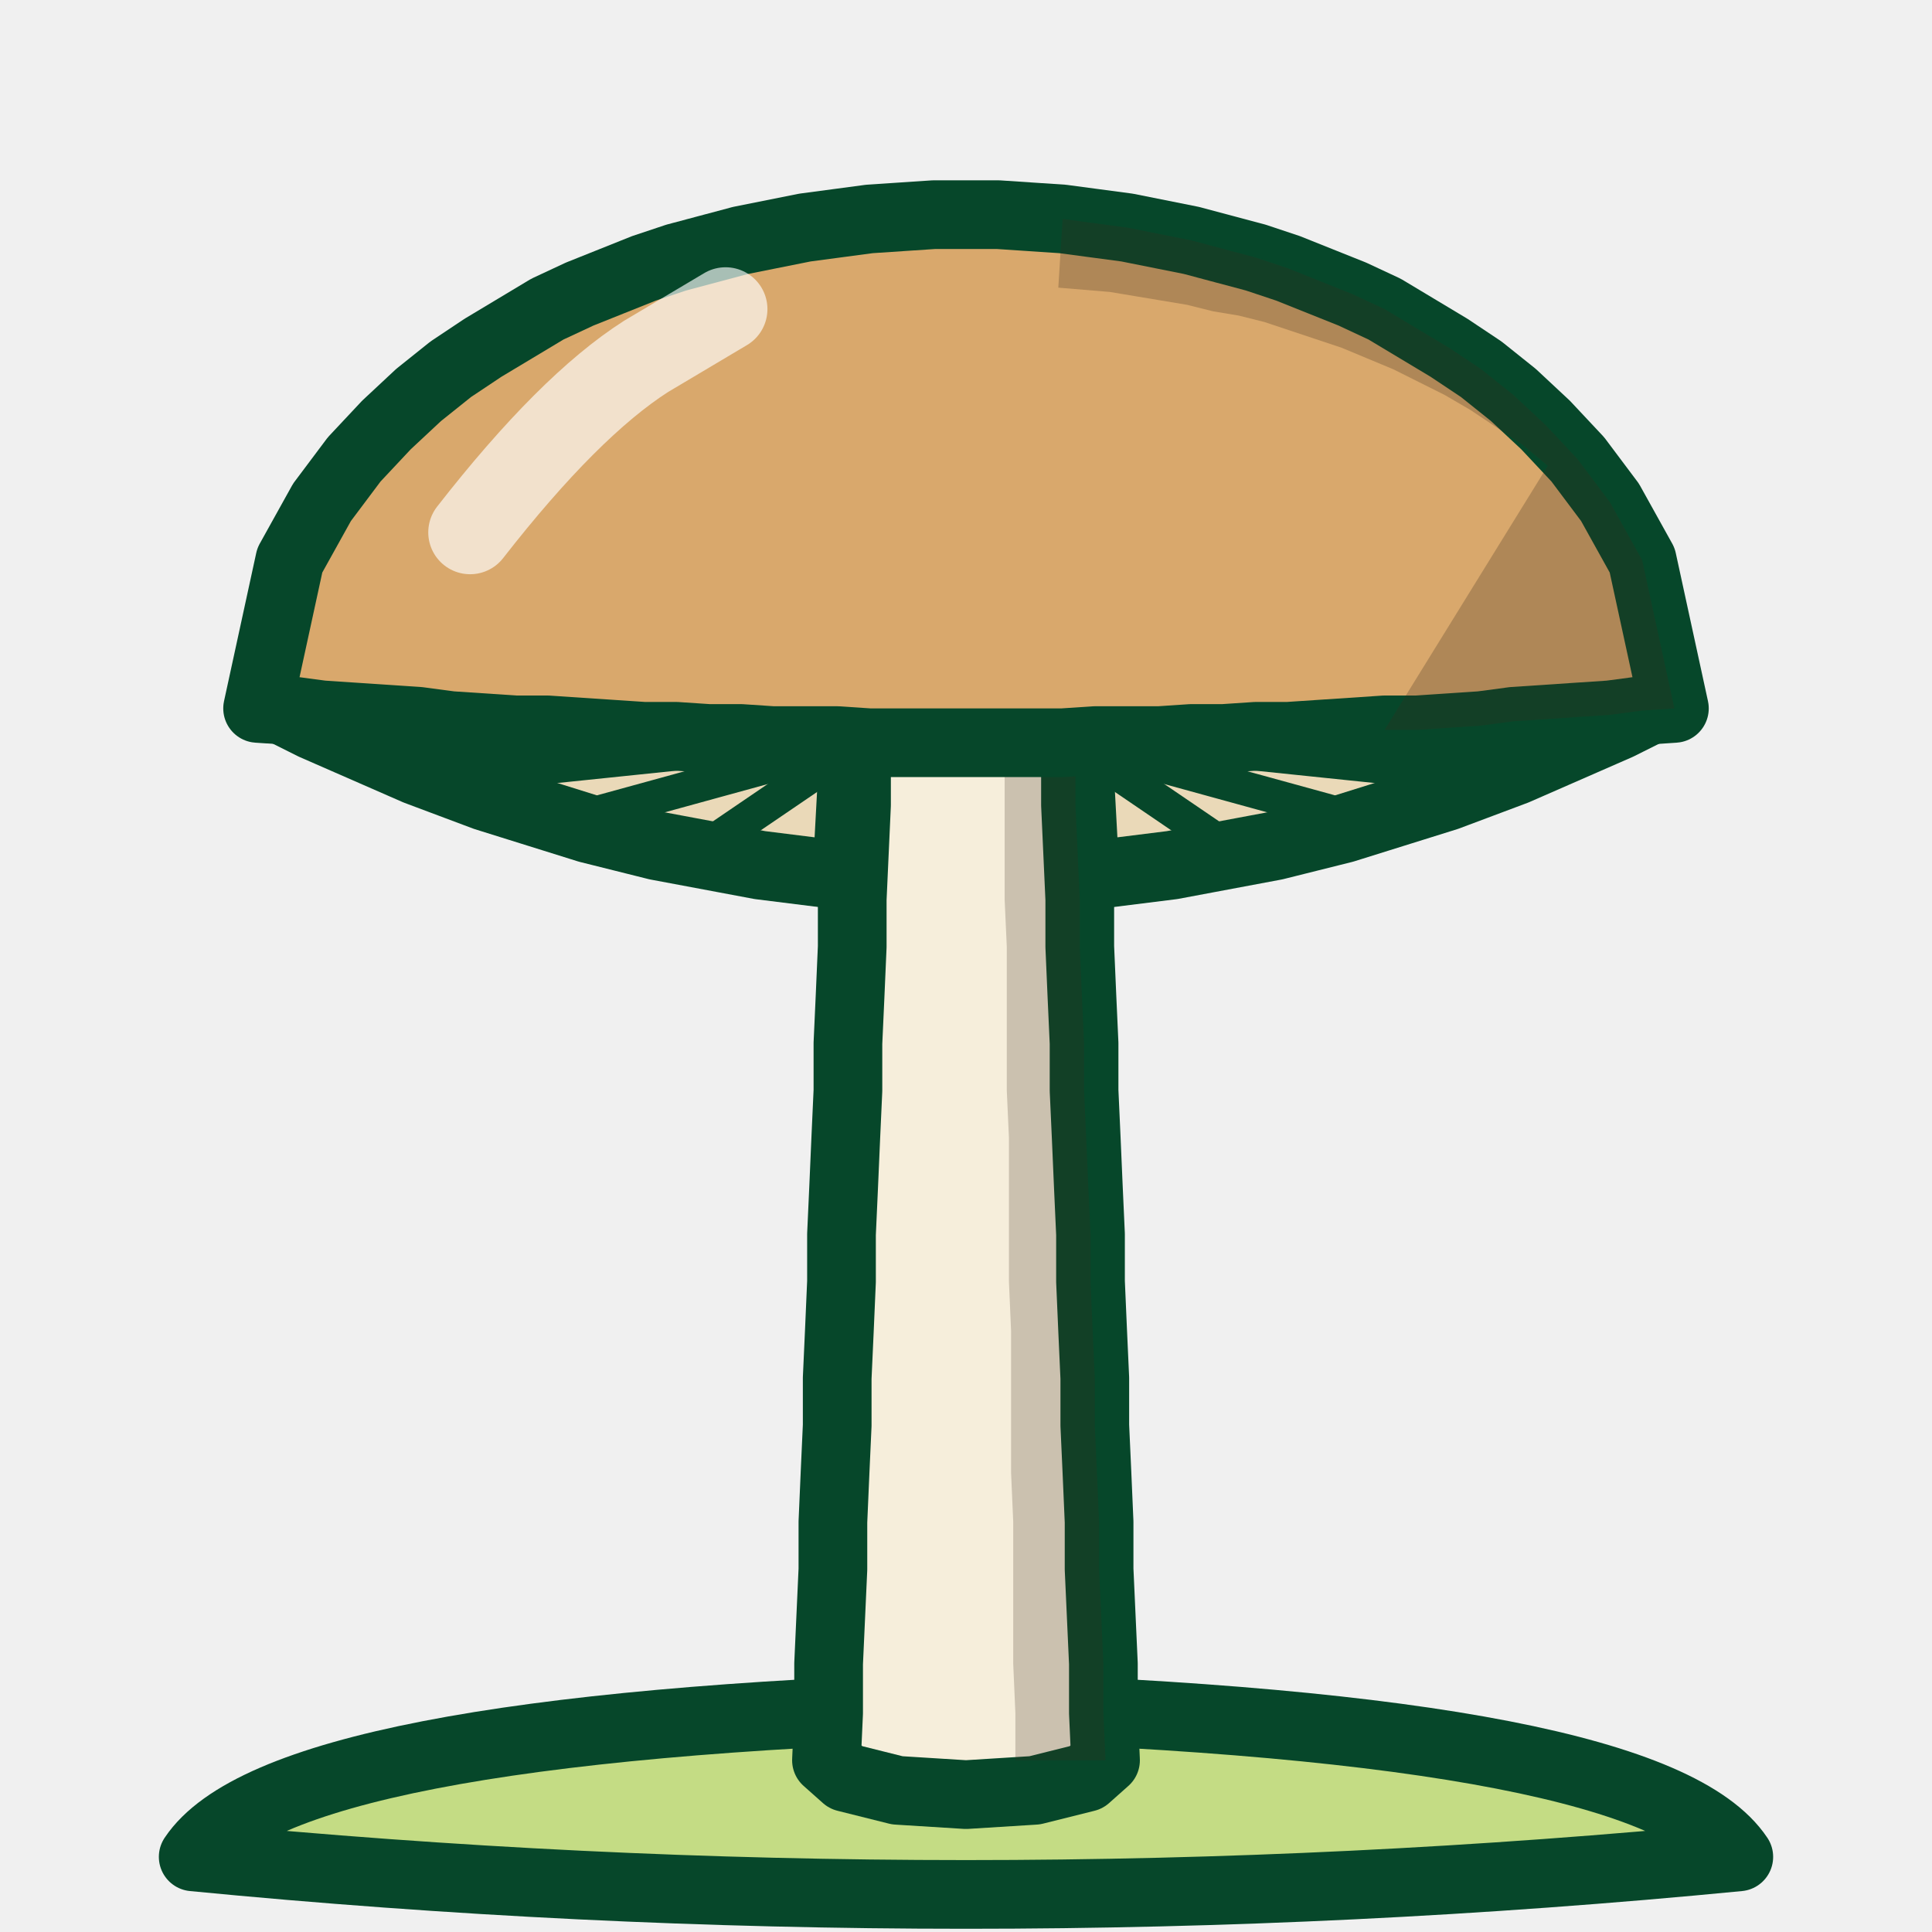
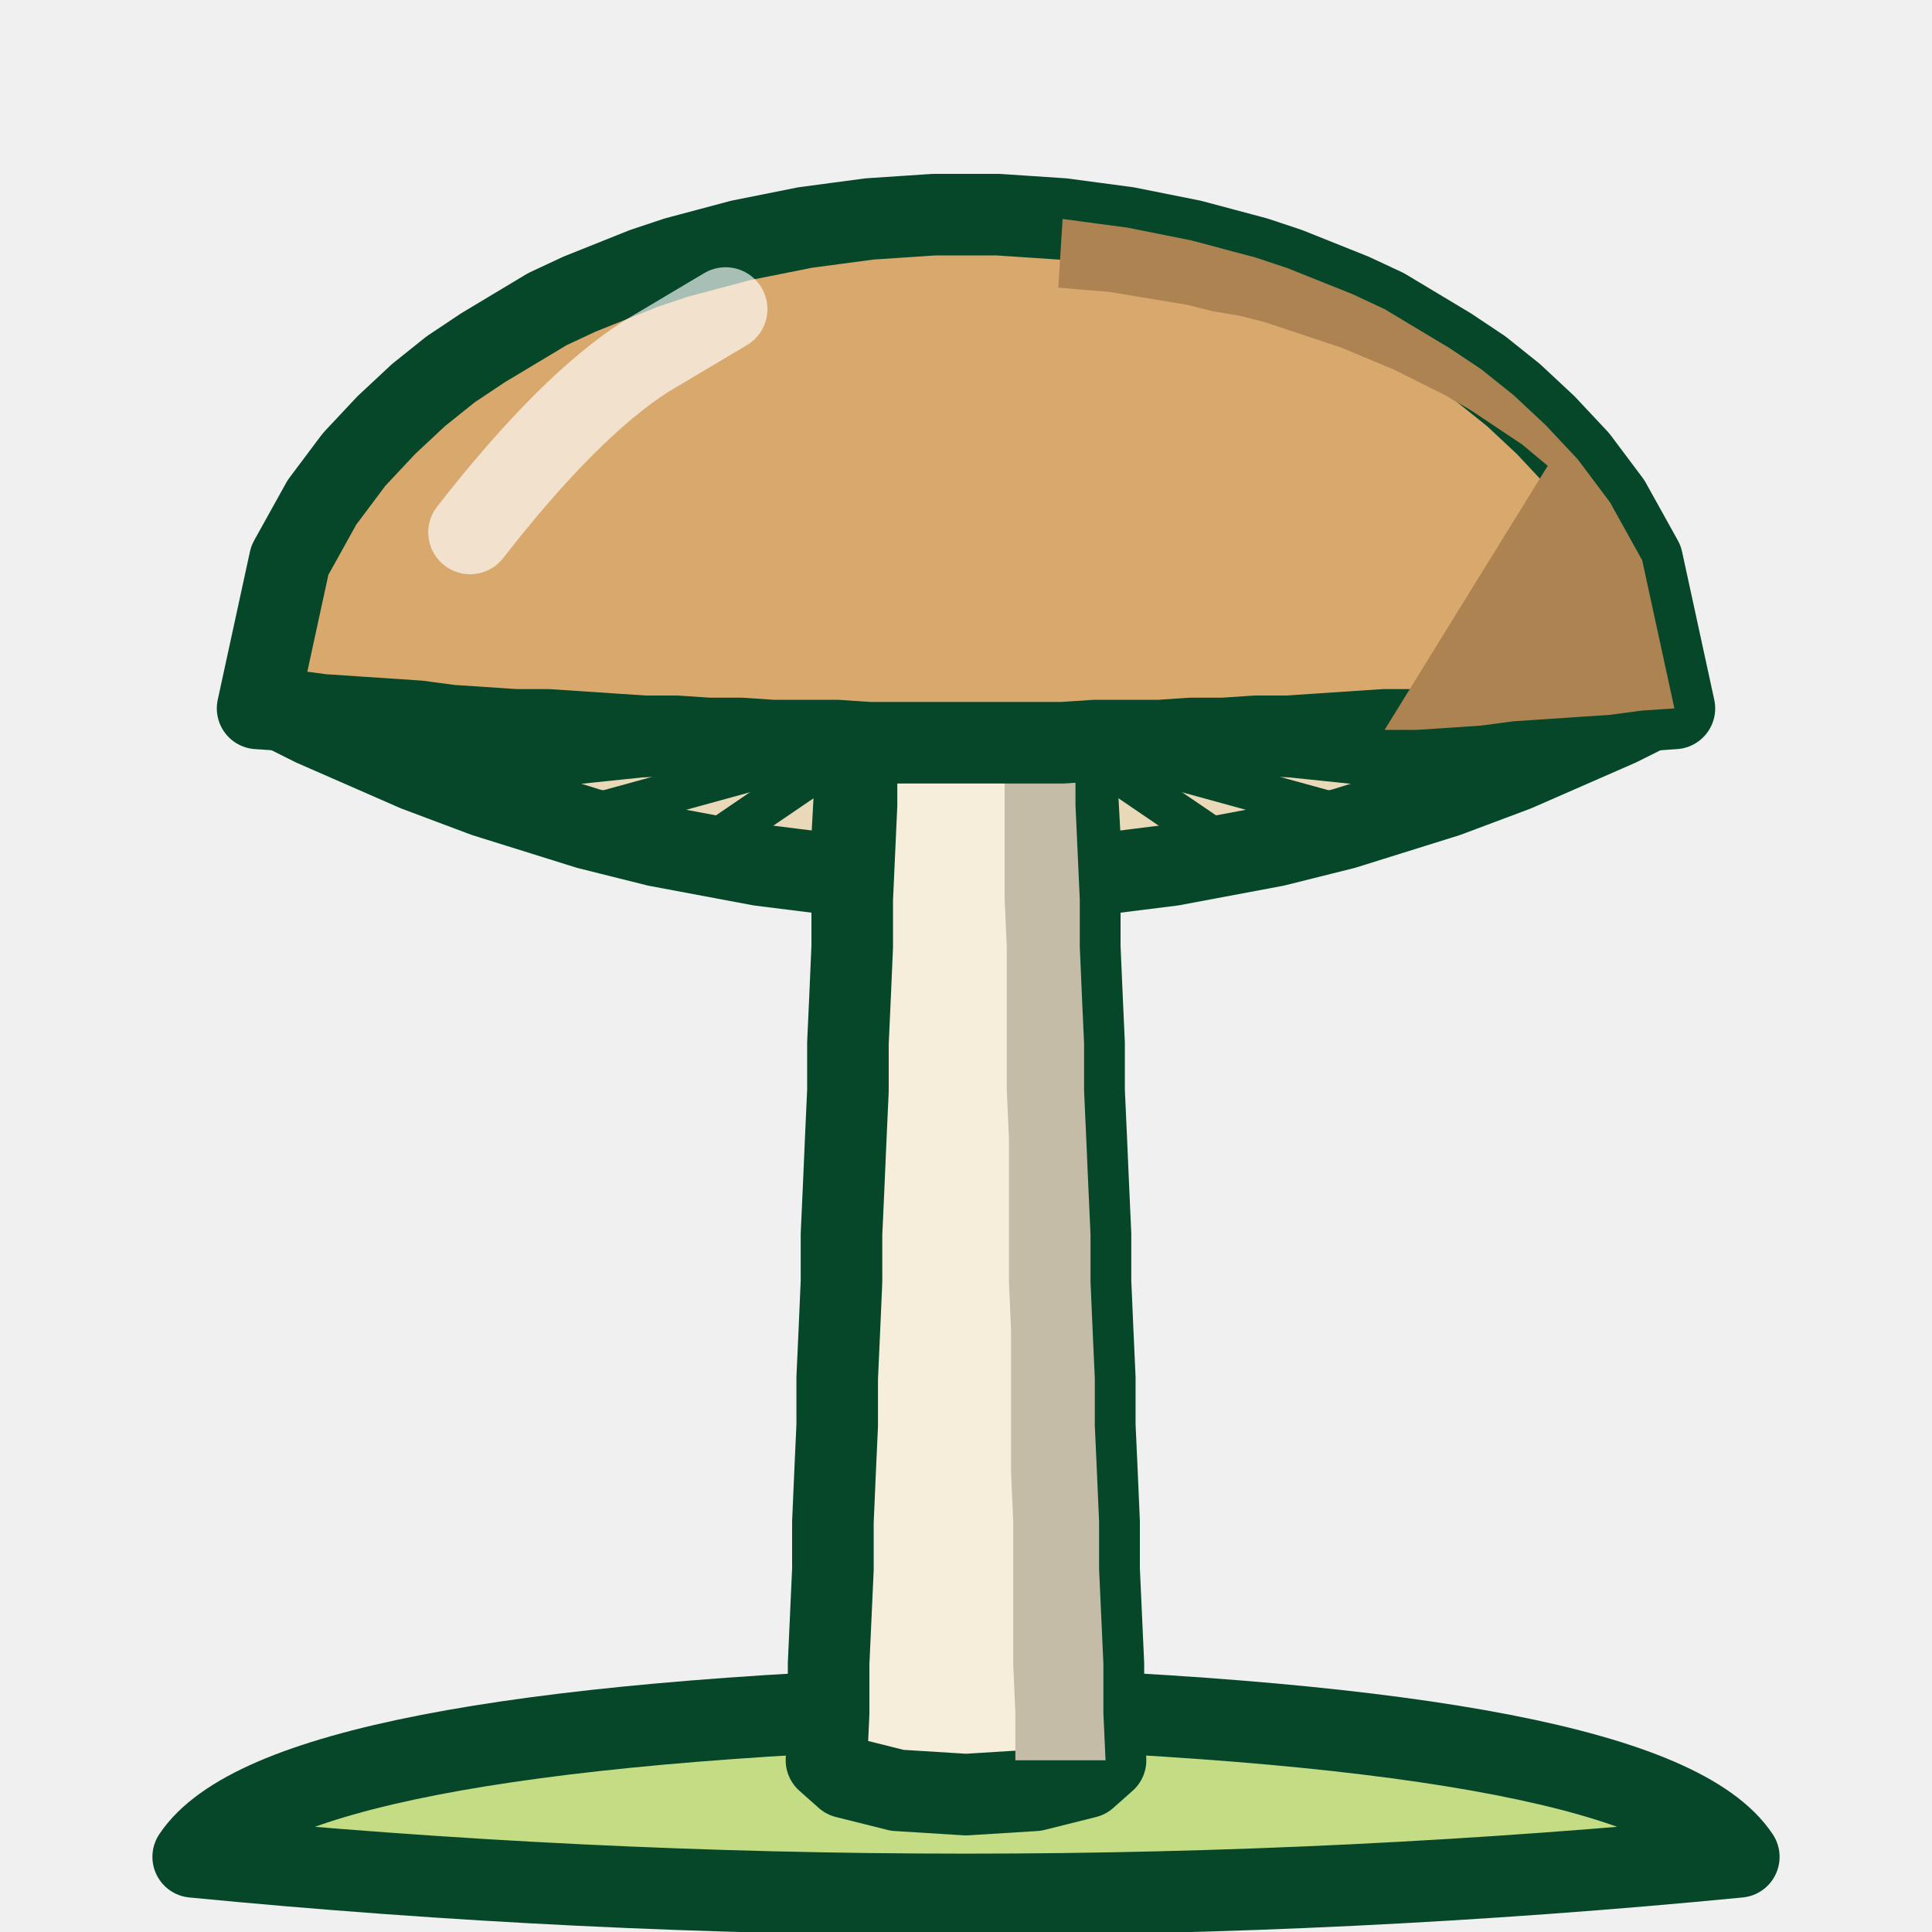
<svg xmlns="http://www.w3.org/2000/svg" width="100" height="100" viewBox="5 5 90 90">
  <g stroke-linecap="round" stroke-linejoin="round">
-     <path d="M14,91.5 Q18,85.5 50,84.5 Q82,85.5 86,91.5 Q50,95 14,91.5 Z" fill="#C4DC84" stroke="#06472A" stroke-width="3.2" />
-     <path d="M18,38 L19.6,38 L21.2,38 L22.8,38 L24.4,38 L26,38 L27.6,38 L29.2,38 L30.8,38 L32.4,38 L34,38 L35.6,38 L37.2,38 L38.8,38 L40.4,38 L42,38 L43.6,38 L45.2,38 L46.8,38 L48.4,38 L50,38 L51.6,38 L53.2,38 L54.8,38 L56.4,38 L58,38 L59.6,38 L61.2,38 L62.8,38 L64.4,38 L66,38 L67.6,38 L69.2,38 L70.8,38 L72.4,38 L74,38 L75.6,38 L77.2,38 L78.8,38 L80.4,38 L82,38 L82,38 L80.4,38.8 L78.8,39.5 L77.2,40.2 L75.6,40.9 L74,41.5 L72.4,42.1 L70.8,42.6 L69.2,43.1 L67.6,43.6 L66,44 L64.4,44.4 L62.8,44.7 L61.2,45 L59.6,45.3 L58,45.5 L56.4,45.7 L54.8,45.8 L53.2,45.9 L51.6,46 L50,46 L48.4,46 L46.8,45.9 L45.2,45.8 L43.6,45.7 L42,45.5 L40.4,45.3 L38.8,45 L37.2,44.7 L35.6,44.4 L34,44 L32.4,43.6 L30.8,43.1 L29.2,42.6 L27.6,42.1 L26,41.5 L24.4,40.9 L22.8,40.2 L21.2,39.5 L19.6,38.8 L18,38 Z" fill="#EAD9B8" stroke="#06472A" stroke-width="3.2" />
-     <path d="M43.9,41.2 L43.7,44.9" fill="none" stroke="#06472A" stroke-width="1.6" />
-     <path d="M43.1,40.9 L38.4,44.1" fill="none" stroke="#06472A" stroke-width="1.6" />
-     <path d="M42.2,40.3 L33.1,42.8" fill="none" stroke="#06472A" stroke-width="1.6" />
-     <path d="M41.3,39.6 L27.8,41" fill="none" stroke="#06472A" stroke-width="1.6" />
-     <path d="M40.4,38.7 L22.5,38.8" fill="none" stroke="#06472A" stroke-width="1.6" />
-     <path d="M56.1,41.2 L56.3,44.9" fill="none" stroke="#06472A" stroke-width="1.6" />
-     <path d="M56.9,40.9 L61.6,44.1" fill="none" stroke="#06472A" stroke-width="1.6" />
-     <path d="M57.8,40.3 L66.9,42.8" fill="none" stroke="#06472A" stroke-width="1.6" />
-     <path d="M58.7,39.6 L72.2,41" fill="none" stroke="#06472A" stroke-width="1.6" />
-     <path d="M59.6,38.7 L77.5,38.8" fill="none" stroke="#06472A" stroke-width="1.6" />
-     <path d="M45,38 L44.9,40.2 L44.9,42.5 L44.8,44.7 L44.7,46.9 L44.7,49.1 L44.6,51.4 L44.5,53.6 L44.5,55.8 L44.4,58 L44.3,60.3 L44.2,62.5 L44.2,64.7 L44.1,67 L44,69.2 L44,71.4 L43.9,73.6 L43.8,75.9 L43.8,78.1 L43.7,80.3 L43.6,82.5 L43.6,84.8 L43.5,87 L43.5,87 L44.4,87.8 L46.8,88.4 L50,88.6 L53.2,88.4 L55.6,87.8 L56.5,87 L56.5,87 L56.4,84.8 L56.4,82.5 L56.3,80.3 L56.2,78.1 L56.2,75.9 L56.1,73.6 L56,71.4 L56,69.2 L55.9,67 L55.8,64.7 L55.8,62.5 L55.7,60.3 L55.6,58 L55.5,55.8 L55.5,53.6 L55.4,51.4 L55.3,49.1 L55.3,46.9 L55.2,44.7 L55.1,42.5 L55.1,40.2 L55,38 Z" fill="#F6EEDB" stroke="#06472A" stroke-width="3.2" />
-     <path d="M51.8,38 L51.8,40.2 L51.8,42.5 L51.8,44.7 L51.8,46.9 L51.9,49.1 L51.9,51.4 L51.9,53.6 L51.9,55.8 L52,58 L52,60.3 L52,62.5 L52,64.7 L52.1,67 L52.1,69.2 L52.1,71.4 L52.1,73.6 L52.2,75.9 L52.2,78.1 L52.2,80.3 L52.2,82.5 L52.3,84.8 L52.3,87 L56.5,87 L56.4,84.8 L56.4,82.5 L56.3,80.3 L56.2,78.1 L56.2,75.9 L56.1,73.6 L56,71.4 L56,69.2 L55.9,67 L55.8,64.7 L55.8,62.5 L55.7,60.3 L55.6,58 L55.5,55.8 L55.5,53.6 L55.4,51.4 L55.3,49.1 L55.3,46.9 L55.2,44.7 L55.1,42.5 L55.1,40.2 L55,38 Z" fill="#3A2A1E" fill-opacity="0.228" stroke="none" />
-     <path d="M17,38 L18.5,31.1 L20,28.4 L21.5,26.4 L23,24.8 L24.5,23.4 L26,22.2 L27.5,21.2 L29,20.3 L30.5,19.4 L32,18.7 L33.5,18.1 L35,17.5 L36.5,17 L38,16.6 L39.5,16.2 L41,15.9 L42.5,15.6 L44,15.4 L45.5,15.2 L47,15.1 L48.5,15 L50,15 L51.5,15 L53,15.1 L54.5,15.2 L56,15.4 L57.5,15.6 L59,15.9 L60.5,16.2 L62,16.6 L63.5,17 L65,17.5 L66.5,18.1 L68,18.7 L69.5,19.4 L71,20.3 L72.5,21.2 L74,22.2 L75.5,23.4 L77,24.8 L78.5,26.4 L80,28.4 L81.5,31.1 L83,38 L83,38 L81.5,38.1 L80,38.3 L78.5,38.4 L77,38.5 L75.5,38.6 L74,38.8 L72.5,38.9 L71,39 L69.5,39 L68,39.1 L66.5,39.2 L65,39.3 L63.5,39.3 L62,39.4 L60.5,39.4 L59,39.5 L57.5,39.5 L56,39.5 L54.5,39.6 L53,39.6 L51.5,39.6 L50,39.6 L48.5,39.6 L47,39.6 L45.5,39.6 L44,39.5 L42.5,39.5 L41,39.5 L39.5,39.4 L38,39.4 L36.5,39.3 L35,39.3 L33.5,39.2 L32,39.1 L30.5,39 L29,39 L27.5,38.9 L26,38.8 L24.5,38.6 L23,38.5 L21.5,38.4 L20,38.3 L18.5,38.1 L17,38 Z" fill="#D9A86C" stroke="#06472A" stroke-width="3.2" />
-     <path d="M54.5,15.2 L56,15.4 L57.5,15.6 L59,15.9 L60.5,16.2 L62,16.6 L63.5,17 L65,17.5 L66.5,18.1 L68,18.7 L69.5,19.4 L71,20.3 L72.5,21.2 L74,22.2 L75.5,23.4 L77,24.8 L78.5,26.4 L80,28.4 L81.5,31.1 L83,38 L83,38 L81.5,38.1 L80,38.3 L78.5,38.4 L77,38.5 L75.5,38.6 L74,38.8 L72.5,38.9 L71,39 L69.5,39 L77.1,26.7 L75.9,25.7 L74.7,24.9 L73.5,24.1 L72.3,23.4 L71.1,22.8 L69.9,22.2 L68.7,21.7 L67.5,21.2 L66.3,20.8 L65.1,20.4 L63.9,20 L62.7,19.7 L61.5,19.5 L60.3,19.2 L59.1,19 L57.9,18.8 L56.7,18.6 L55.5,18.5 L54.3,18.4 Z" fill="#3A2A1E" fill-opacity="0.263" stroke="none" />
+     <path d="M14,91.5 Q18,85.5 50,84.5 Q82,85.5 86,91.5 Q50,95 14,91.5 Z" fill="#C4DC84" stroke="#06472A" stroke-width="3.8" />
+     <path d="M18,38 L19.6,38 L21.2,38 L22.8,38 L24.4,38 L26,38 L27.6,38 L29.2,38 L30.8,38 L32.4,38 L34,38 L35.6,38 L37.2,38 L38.8,38 L40.4,38 L42,38 L43.6,38 L45.2,38 L46.8,38 L48.4,38 L50,38 L51.6,38 L53.2,38 L54.8,38 L56.4,38 L58,38 L59.6,38 L61.2,38 L62.8,38 L64.4,38 L66,38 L67.6,38 L69.2,38 L70.8,38 L72.4,38 L74,38 L75.6,38 L77.2,38 L78.8,38 L80.4,38 L82,38 L82,38 L80.4,38.8 L78.8,39.5 L77.2,40.2 L75.6,40.9 L74,41.5 L72.4,42.1 L70.8,42.6 L69.2,43.1 L67.6,43.6 L66,44 L64.4,44.4 L62.8,44.7 L61.2,45 L59.6,45.3 L58,45.5 L56.4,45.7 L54.8,45.8 L53.2,45.9 L51.6,46 L50,46 L48.4,46 L46.8,45.9 L45.2,45.8 L43.6,45.7 L42,45.5 L40.4,45.3 L38.8,45 L37.2,44.7 L35.6,44.4 L34,44 L32.4,43.6 L30.8,43.1 L29.2,42.6 L27.6,42.1 L26,41.5 L24.4,40.9 L22.8,40.2 L21.2,39.5 L19.6,38.8 L18,38 Z" fill="#EAD9B8" stroke="#06472A" stroke-width="3.8" />
+     <path d="M43.9,41.2 L43.7,44.9" fill="none" stroke="#06472A" stroke-width="1.9" />
+     <path d="M43.1,40.9 L38.4,44.1" fill="none" stroke="#06472A" stroke-width="1.9" />
+     <path d="M42.2,40.3 L33.1,42.8" fill="none" stroke="#06472A" stroke-width="1.9" />
+     <path d="M41.3,39.6 L27.8,41" fill="none" stroke="#06472A" stroke-width="1.9" />
+     <path d="M40.4,38.7 L22.5,38.8" fill="none" stroke="#06472A" stroke-width="1.9" />
+     <path d="M56.1,41.2 L56.3,44.9" fill="none" stroke="#06472A" stroke-width="1.9" />
+     <path d="M56.9,40.9 L61.6,44.1" fill="none" stroke="#06472A" stroke-width="1.9" />
+     <path d="M57.8,40.3 L66.9,42.8" fill="none" stroke="#06472A" stroke-width="1.9" />
+     <path d="M58.7,39.6 L72.2,41" fill="none" stroke="#06472A" stroke-width="1.9" />
+     <path d="M59.6,38.7 L77.5,38.8" fill="none" stroke="#06472A" stroke-width="1.9" />
+     <path d="M45,38 L44.9,40.2 L44.9,42.5 L44.8,44.7 L44.7,46.9 L44.7,49.1 L44.6,51.4 L44.5,53.6 L44.5,55.8 L44.4,58 L44.3,60.3 L44.2,62.5 L44.2,64.7 L44.1,67 L44,69.2 L44,71.4 L43.9,73.6 L43.8,75.9 L43.8,78.1 L43.7,80.3 L43.6,82.5 L43.6,84.8 L43.5,87 L43.5,87 L44.4,87.8 L46.8,88.4 L50,88.6 L53.2,88.4 L55.6,87.8 L56.5,87 L56.5,87 L56.4,84.8 L56.4,82.5 L56.3,80.3 L56.2,78.1 L56.2,75.9 L56.1,73.6 L56,71.4 L56,69.2 L55.9,67 L55.8,64.7 L55.8,62.5 L55.7,60.3 L55.6,58 L55.5,55.8 L55.5,53.6 L55.4,51.4 L55.3,49.1 L55.3,46.9 L55.2,44.7 L55.1,42.5 L55.1,40.2 L55,38 Z" fill="#F6EEDB" stroke="#06472A" stroke-width="3.8" />
+     <path d="M51.8,38 L51.8,40.2 L51.8,42.5 L51.8,44.7 L51.8,46.9 L51.9,49.1 L51.9,51.4 L51.9,53.6 L51.9,55.8 L52,58 L52,60.3 L52,62.5 L52,64.7 L52.1,67 L52.1,69.2 L52.1,71.4 L52.1,73.6 L52.2,75.9 L52.2,78.1 L52.2,80.3 L52.2,82.5 L52.3,84.8 L52.3,87 L56.5,87 L56.4,84.8 L56.4,82.5 L56.3,80.3 L56.2,78.1 L56.2,75.9 L56.1,73.6 L56,71.4 L56,69.2 L55.9,67 L55.8,64.7 L55.8,62.5 L55.7,60.3 L55.6,58 L55.5,55.8 L55.5,53.6 L55.4,51.4 L55.3,49.1 L55.3,46.9 L55.2,44.7 L55.1,42.5 L55.1,40.2 L55,38 Z" fill="#C5BCA7" stroke="none" />
+     <path d="M17,38 L18.5,31.1 L20,28.4 L21.5,26.4 L23,24.8 L24.5,23.4 L26,22.2 L27.5,21.2 L29,20.3 L30.5,19.4 L32,18.7 L33.5,18.1 L35,17.5 L36.5,17 L38,16.6 L39.5,16.2 L41,15.9 L42.5,15.6 L44,15.4 L45.5,15.2 L47,15.1 L48.5,15 L50,15 L51.5,15 L53,15.1 L54.5,15.2 L56,15.4 L57.5,15.6 L59,15.9 L60.5,16.2 L62,16.6 L63.5,17 L65,17.5 L66.5,18.1 L68,18.7 L69.5,19.4 L71,20.3 L72.5,21.2 L74,22.2 L75.5,23.4 L77,24.8 L78.5,26.4 L80,28.4 L81.5,31.1 L83,38 L83,38 L81.5,38.1 L80,38.3 L78.5,38.4 L77,38.5 L75.5,38.6 L74,38.8 L72.5,38.9 L71,39 L69.5,39 L68,39.1 L66.5,39.2 L65,39.3 L63.5,39.3 L62,39.4 L60.5,39.4 L59,39.5 L57.5,39.5 L56,39.5 L54.5,39.6 L53,39.6 L51.5,39.6 L50,39.6 L48.5,39.6 L47,39.6 L45.5,39.6 L44,39.5 L42.5,39.5 L41,39.5 L39.5,39.4 L38,39.4 L36.5,39.3 L35,39.3 L33.5,39.2 L32,39.1 L30.5,39 L29,39 L27.5,38.9 L26,38.8 L24.5,38.6 L23,38.5 L21.5,38.4 L20,38.3 L18.5,38.1 L17,38 Z" fill="#D9A86C" stroke="#06472A" stroke-width="3.8" />
+     <path d="M54.5,15.2 L56,15.4 L57.5,15.6 L59,15.9 L60.5,16.2 L62,16.6 L63.5,17 L65,17.5 L66.5,18.1 L68,18.7 L69.5,19.4 L71,20.3 L72.5,21.2 L74,22.2 L75.5,23.4 L77,24.8 L78.5,26.4 L80,28.4 L81.5,31.1 L83,38 L83,38 L81.5,38.1 L80,38.3 L78.5,38.4 L77,38.5 L75.5,38.6 L74,38.8 L72.5,38.9 L71,39 L69.5,39 L77.1,26.7 L75.9,25.7 L74.7,24.9 L73.5,24.1 L72.3,23.4 L71.1,22.8 L69.9,22.2 L68.7,21.7 L67.5,21.2 L66.3,20.8 L65.1,20.4 L63.9,20 L62.7,19.7 L61.5,19.5 L60.3,19.2 L59.1,19 L57.9,18.8 L56.7,18.6 L55.5,18.5 L54.3,18.4 Z" fill="#AC8351" stroke="none" />
    <path d="M26.9,29.8 Q31.5,23.9 35.1,21.6 L38.8,19.4" fill="none" stroke="#FFFFFF" stroke-width="3.9" stroke-opacity="0.65" />
  </g>
</svg>
